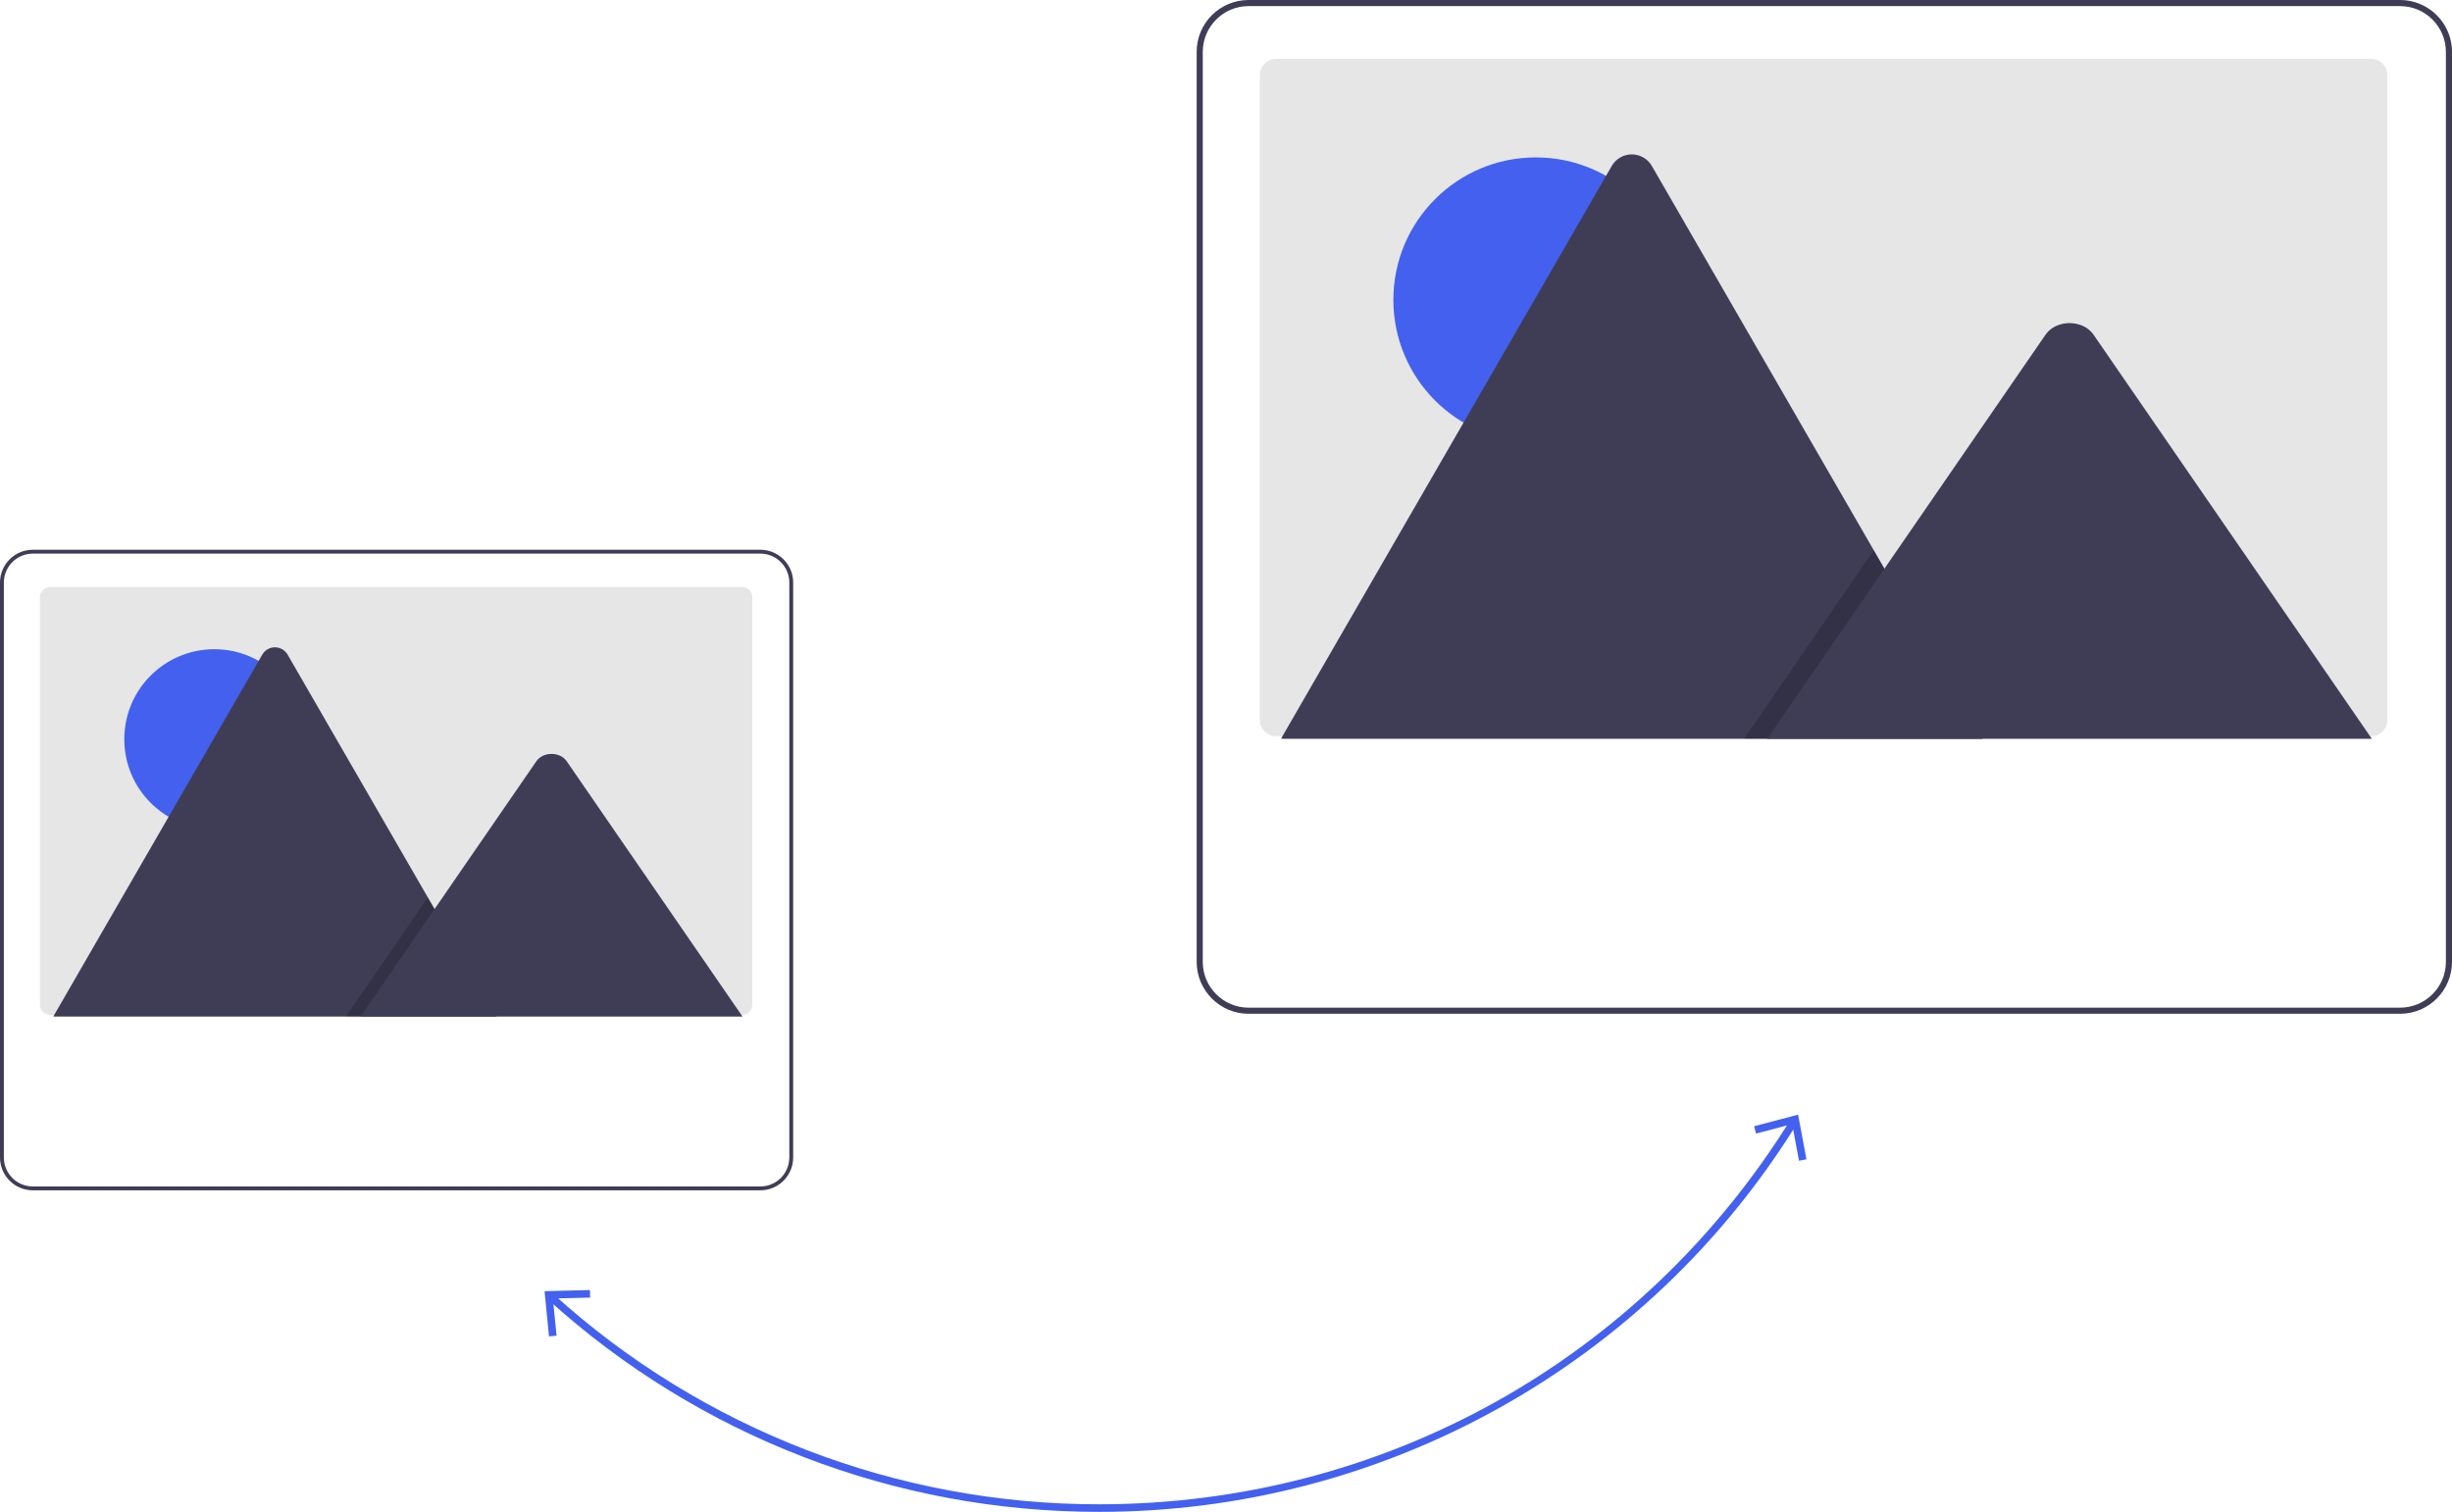
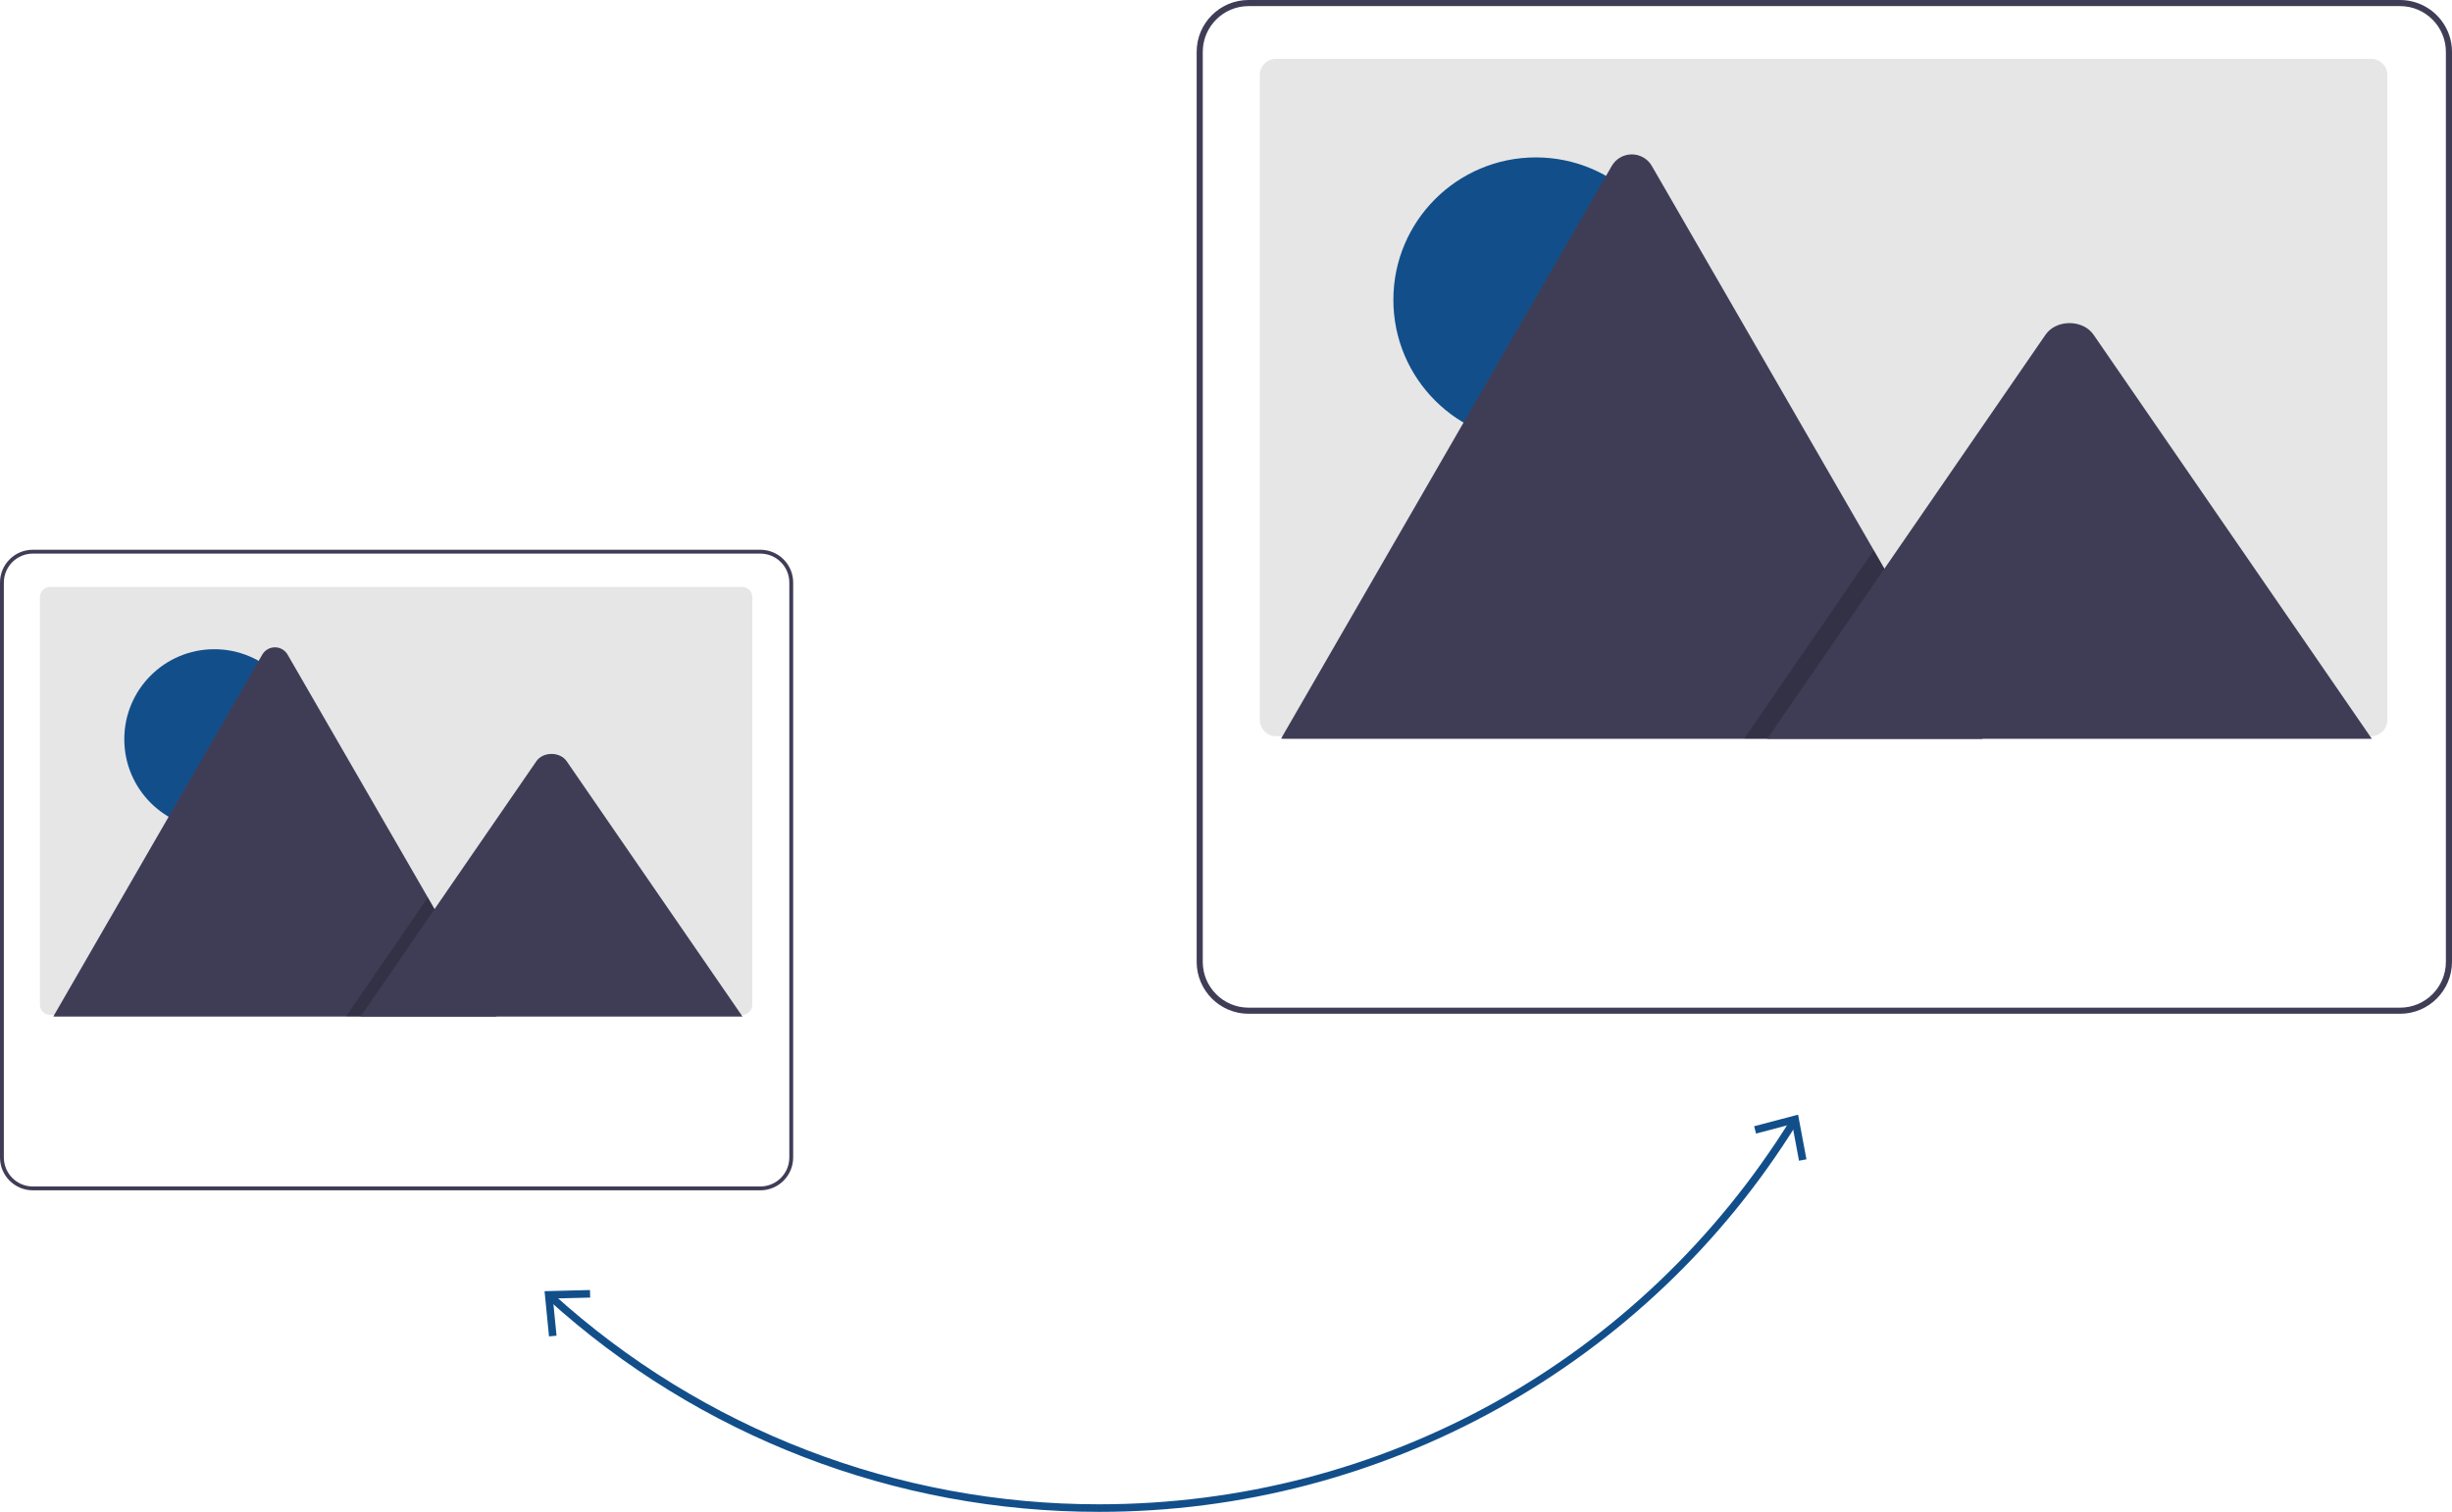
<svg xmlns="http://www.w3.org/2000/svg" data-name="Layer 1" width="972.048" height="599.5" viewBox="0 0 972.048 599.5">
-   <path d="M549.696,749.75a324.768,324.768,0,0,1-218.454-84.192,1.5,1.5,0,0,1,2.014-2.224A321.772,321.772,0,0,0,549.696,746.75c112.298,0,214.773-57.017,274.12-152.52a1.5,1.5,0,1,1,2.548,1.583,325.289,325.289,0,0,1-276.668,153.937Z" transform="translate(-113.9759 -150.25)" fill="#4361ee" />
-   <polygon points="695.395 446.595 696.159 449.499 710.46 445.722 713.183 460.263 716.134 459.707 712.814 441.998 695.395 446.595" fill="#4361ee" />
-   <polygon points="233.884 511.537 233.964 514.539 219.176 514.914 220.632 529.636 217.643 529.929 215.875 511.998 233.884 511.537" fill="#4361ee" />
+   <path d="M549.696,749.75a324.768,324.768,0,0,1-218.454-84.192,1.5,1.5,0,0,1,2.014-2.224A321.772,321.772,0,0,0,549.696,746.75c112.298,0,214.773-57.017,274.12-152.52a1.5,1.5,0,1,1,2.548,1.583,325.289,325.289,0,0,1-276.668,153.937Z" transform="translate(-113.9759 -150.25)" fill="#124f8a" />
+   <polygon points="695.395 446.595 696.159 449.499 710.46 445.722 713.183 460.263 716.134 459.707 712.814 441.998 695.395 446.595" fill="#124f8a" />
+   <polygon points="233.884 511.537 233.964 514.539 219.176 514.914 220.632 529.636 217.643 529.929 215.875 511.998 233.884 511.537" fill="#124f8a" />
  <path d="M412.219,387.061V548.638a4.067,4.067,0,0,1-4.065,4.068h-274.289a3.429,3.429,0,0,1-.583-.045,4.064,4.064,0,0,1-3.485-4.023V387.061a4.067,4.067,0,0,1,4.065-4.068H408.151a4.067,4.067,0,0,1,4.068,4.065Z" transform="translate(-113.9759 -150.25)" fill="#e6e6e6" />
-   <circle cx="84.961" cy="293.125" r="35.688" fill="#4361ee" />
+   <circle cx="84.961" cy="293.125" r="35.688" fill="#124f8a" />
  <path d="M310.851,553.354H135.775a3.569,3.569,0,0,1-.654-.052l82.803-143.426a5.798,5.798,0,0,1,10.092,0L283.587,506.126l2.662,4.606Z" transform="translate(-113.9759 -150.25)" fill="#3f3d56" />
  <polygon points="196.875 403.103 137.1 403.103 166.443 360.481 168.556 357.411 169.611 355.875 172.274 360.481 196.875 403.103" opacity="0.2" style="isolation:isolate" />
  <path d="M408.332,553.354H256.906l29.343-42.622,2.112-3.07,38.237-55.545c2.507-3.64,8.537-3.867,11.485-.687a6.912,6.912,0,0,1,.551.687Z" transform="translate(-113.9759 -150.25)" fill="#3f3d56" />
  <path d="M427.651,376.857a13.036,13.036,0,0,0-12.241-8.607H126.982a13.001,13.001,0,0,0-13.006,13.006V609.244a13.024,13.024,0,0,0,13.006,13.006H415.41a13.024,13.024,0,0,0,13.006-13.006V381.256A12.907,12.907,0,0,0,427.651,376.857ZM426.886,609.244a11.49,11.49,0,0,1-11.476,11.476H126.982A11.49,11.49,0,0,1,115.506,609.244V381.256a11.49,11.49,0,0,1,11.476-11.476H415.41a11.49,11.49,0,0,1,11.476,11.476Z" transform="translate(-113.9759 -150.25)" fill="#3f3d56" />
  <path d="M1060.39,180.022V435.746a6.436,6.436,0,0,1-6.434,6.438h-434.111a5.425,5.425,0,0,1-.923-.072,6.432,6.432,0,0,1-5.516-6.366V180.022a6.436,6.436,0,0,1,6.434-6.438h434.111a6.436,6.436,0,0,1,6.438,6.434Z" transform="translate(-113.9759 -150.25)" fill="#e6e6e6" />
-   <circle cx="608.857" cy="118.899" r="56.483" fill="#4361ee" />
+   <circle cx="608.857" cy="118.899" r="56.483" fill="#124f8a" />
  <path d="M899.957,443.209H622.869a5.65,5.65,0,0,1-1.035-.082L752.883,216.129a9.176,9.176,0,0,1,15.973,0l87.951,152.333,4.214,7.289Z" transform="translate(-113.9759 -150.25)" fill="#3f3d56" />
  <polygon points="785.981 292.959 691.377 292.959 737.818 225.502 741.161 220.643 742.832 218.212 747.045 225.502 785.981 292.959" opacity="0.2" style="isolation:isolate" />
  <path d="M1054.238,443.209H814.579l46.441-67.458,3.342-4.859,60.517-87.91c3.967-5.762,13.512-6.12,18.177-1.087a10.936,10.936,0,0,1,.871,1.087Z" transform="translate(-113.9759 -150.25)" fill="#3f3d56" />
  <path d="M1084.813,163.872a20.631,20.631,0,0,0-19.373-13.622H608.952a20.576,20.576,0,0,0-20.584,20.584V531.666A20.614,20.614,0,0,0,608.952,552.25h456.488a20.614,20.614,0,0,0,20.584-20.584V170.834A20.428,20.428,0,0,0,1084.813,163.872Zm-1.211,367.794a18.185,18.185,0,0,1-18.163,18.163H608.952a18.185,18.185,0,0,1-18.163-18.163V170.834a18.185,18.185,0,0,1,18.163-18.163h456.488a18.185,18.185,0,0,1,18.163,18.163Z" transform="translate(-113.9759 -150.25)" fill="#3f3d56" />
</svg>
